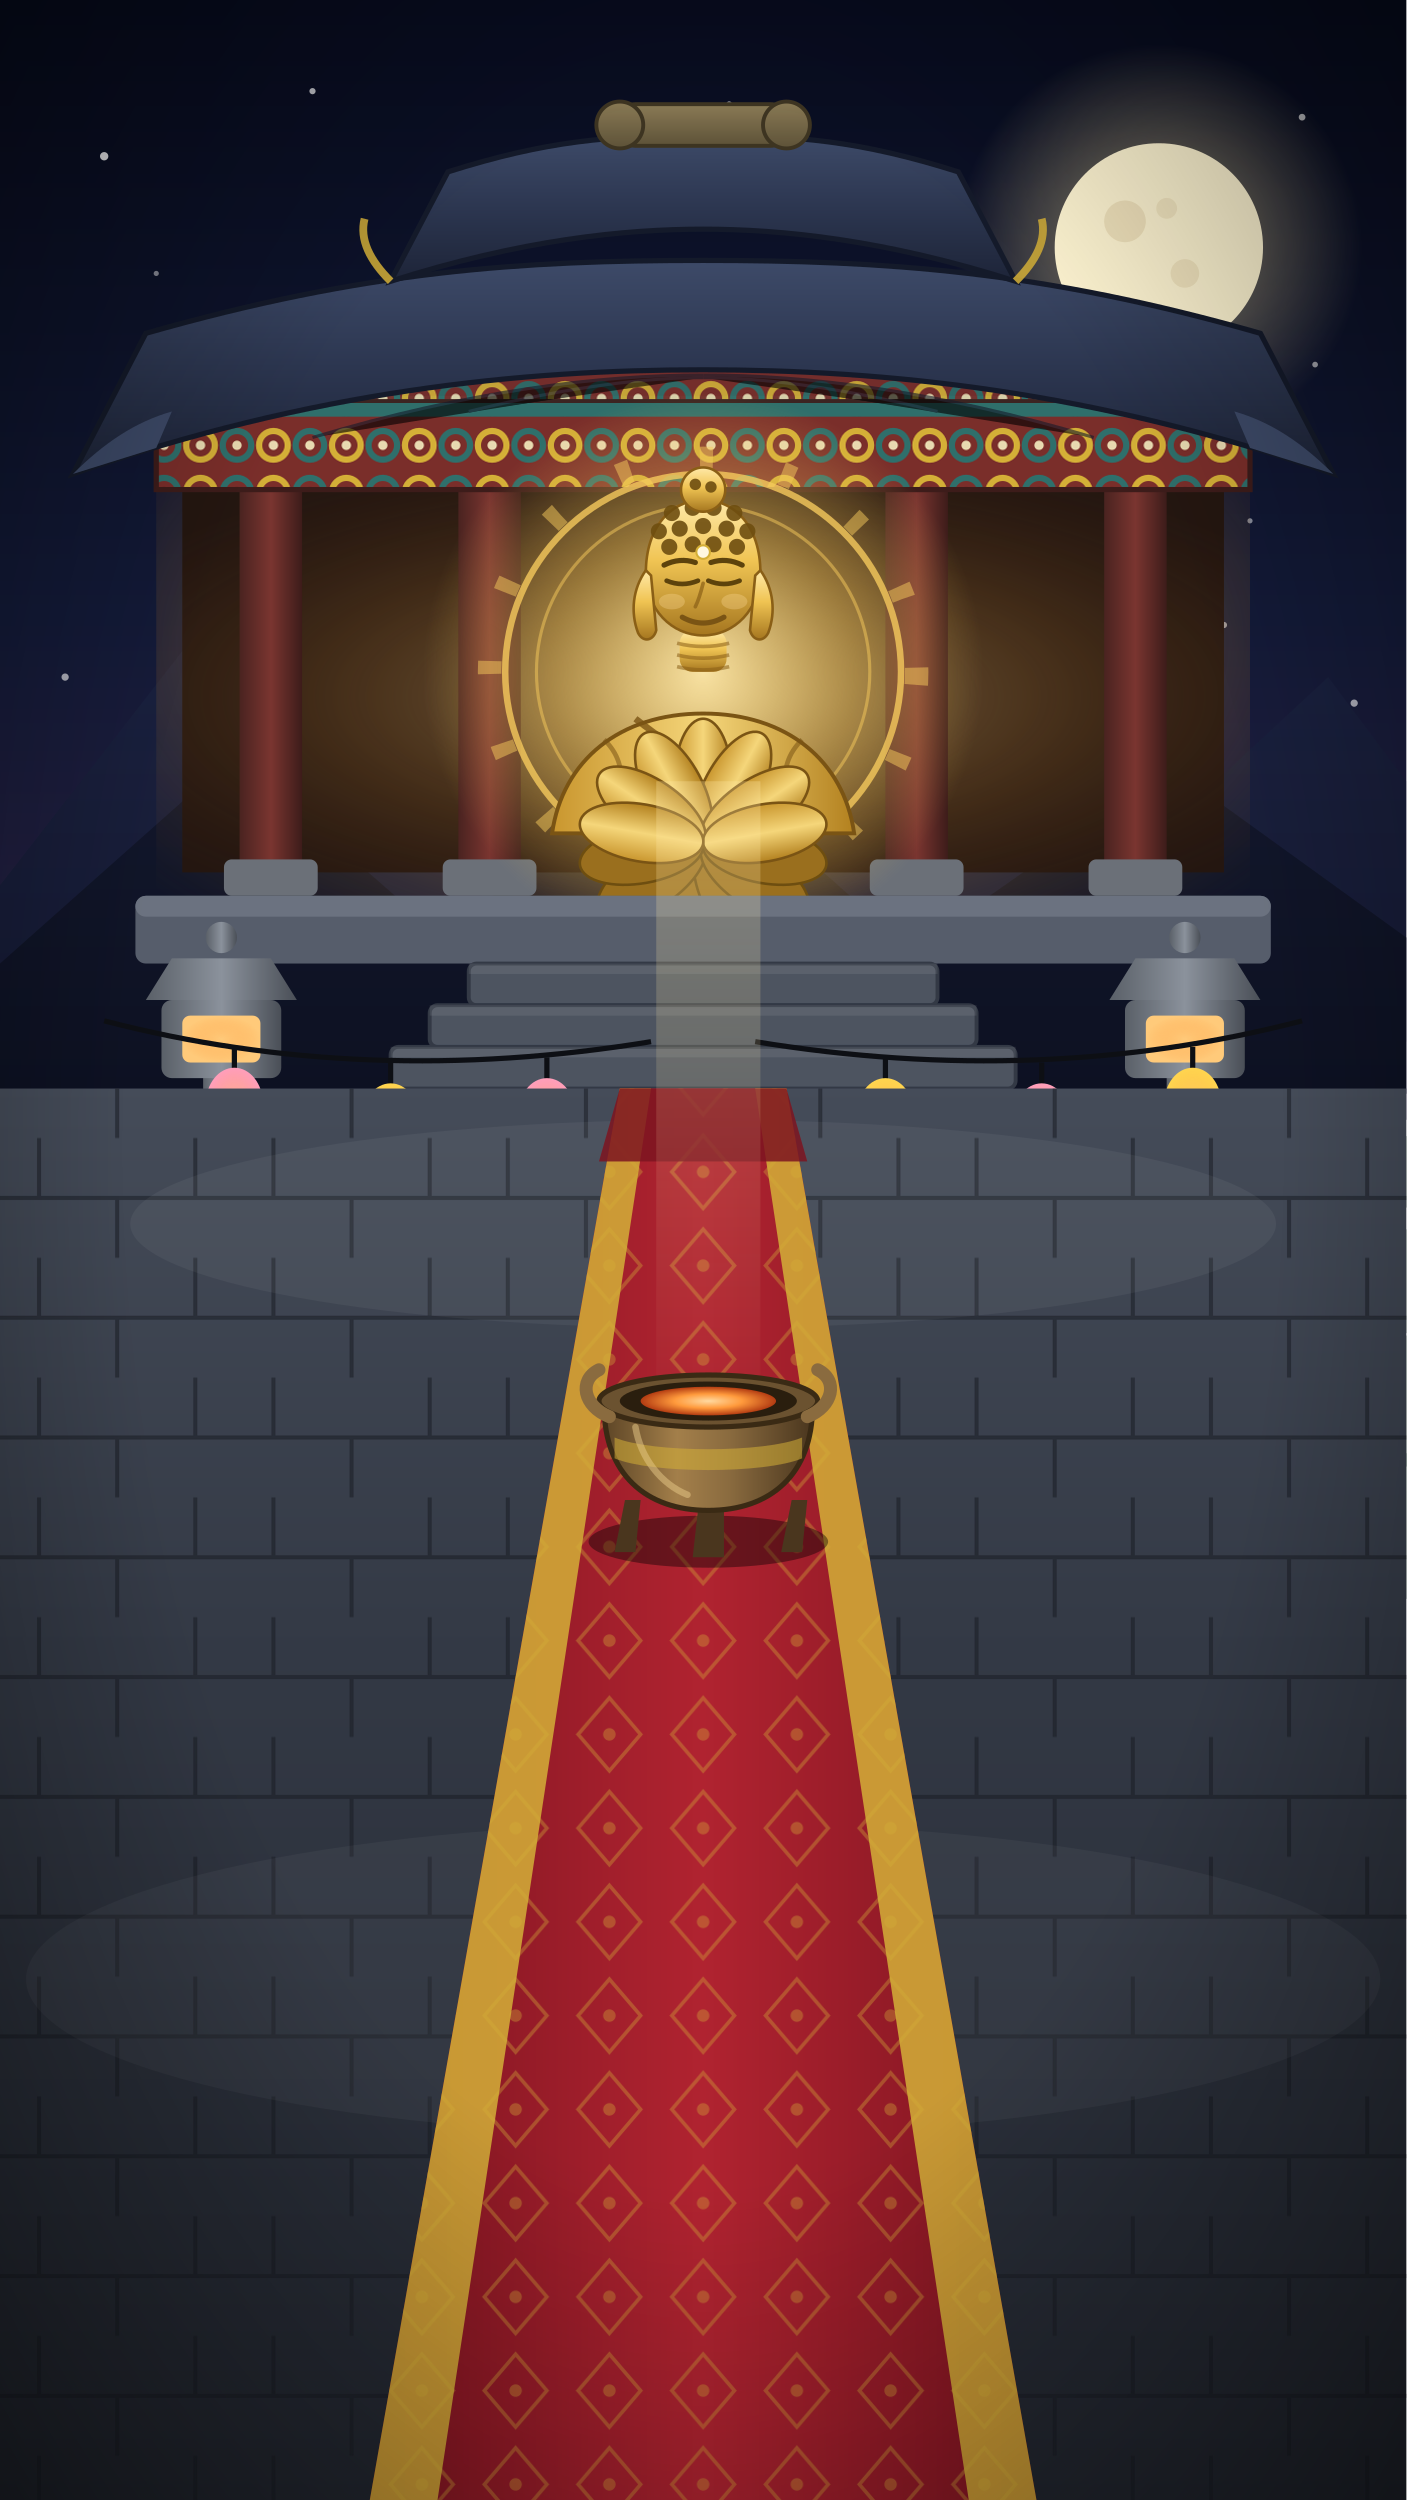
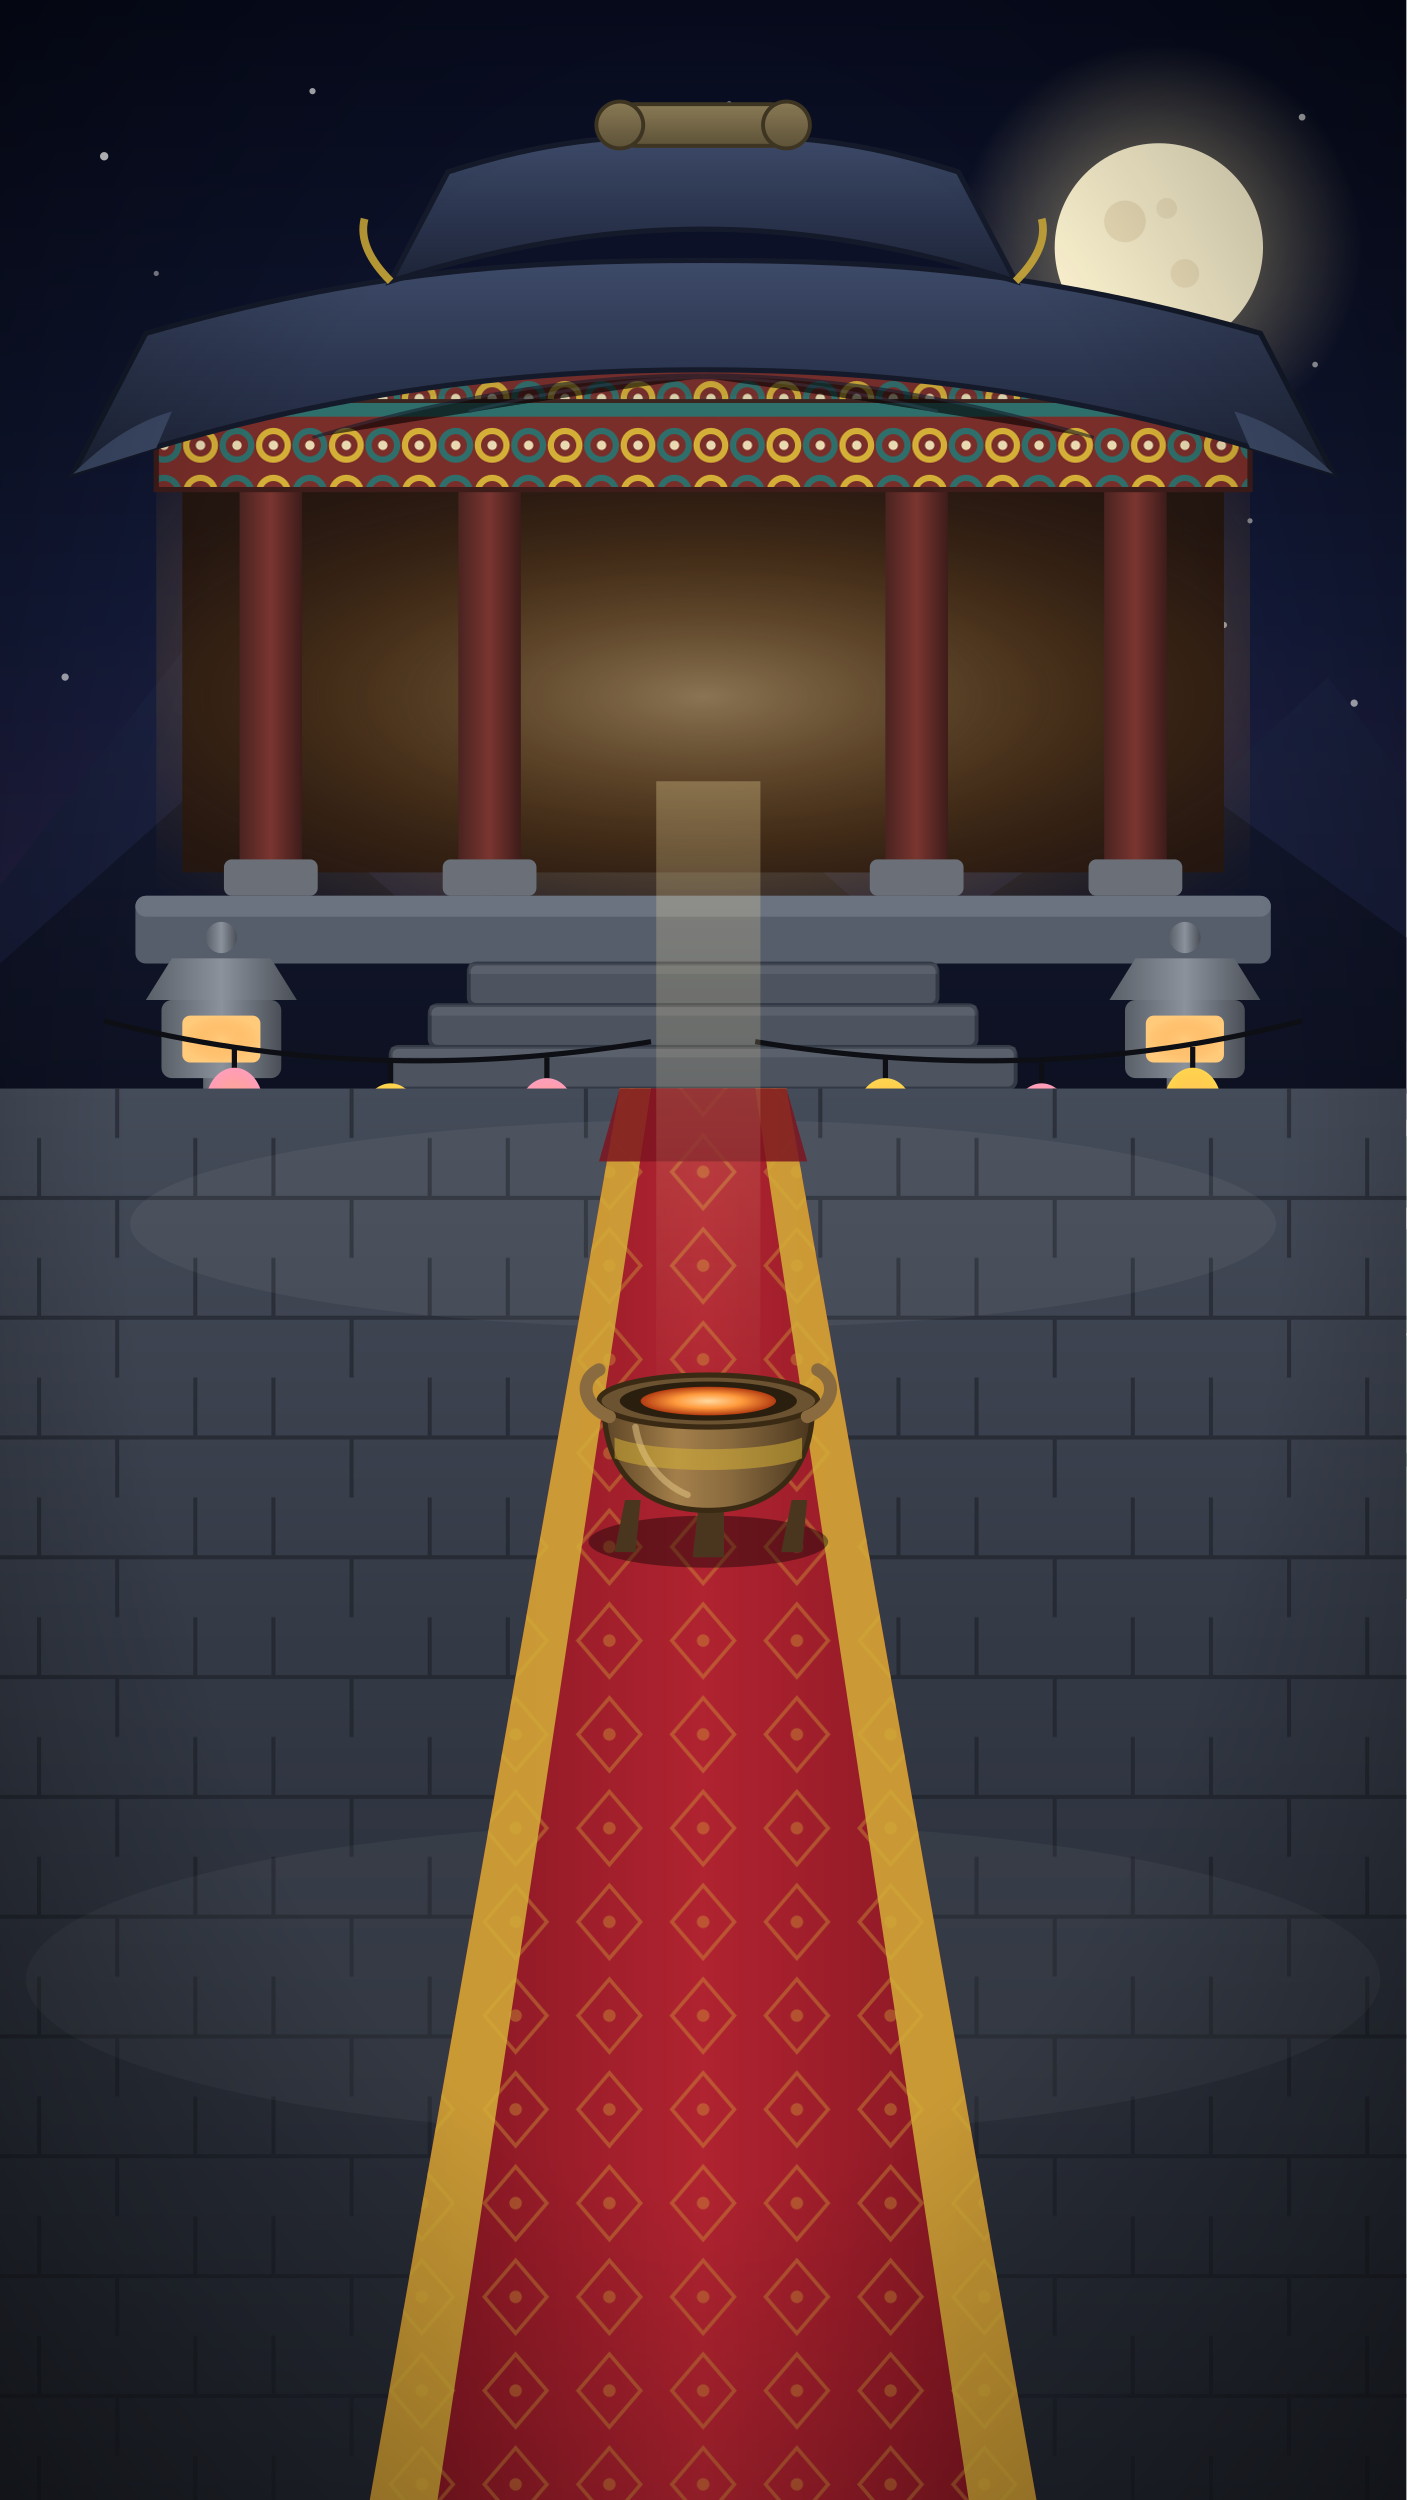
<svg xmlns="http://www.w3.org/2000/svg" viewBox="0 0 540 960" preserveAspectRatio="xMidYMid slice">
  <defs>
    <linearGradient id="sky" x1="0" y1="0" x2="0" y2="1">
      <stop offset="0" stop-color="#070b1d" />
      <stop offset="0.55" stop-color="#131a38" />
      <stop offset="1" stop-color="#2b2144" />
    </linearGradient>
    <radialGradient id="moonGlow" cx="0.5" cy="0.5" r="0.5">
      <stop offset="0" stop-color="#fff3c4" stop-opacity="0.9" />
      <stop offset="0.4" stop-color="#ffe9a8" stop-opacity="0.35" />
      <stop offset="1" stop-color="#ffe9a8" stop-opacity="0" />
    </radialGradient>
    <linearGradient id="mountainFar" x1="0" y1="0" x2="0" y2="1">
      <stop offset="0" stop-color="#1a2140" />
      <stop offset="1" stop-color="#141a33" />
    </linearGradient>
    <linearGradient id="mountainNear" x1="0" y1="0" x2="0" y2="1">
      <stop offset="0" stop-color="#12172c" />
      <stop offset="1" stop-color="#0d1122" />
    </linearGradient>
    <radialGradient id="hallGlow" cx="0.5" cy="0.55" r="0.65">
      <stop offset="0" stop-color="#ffdf9e" stop-opacity="0.85" />
      <stop offset="0.55" stop-color="#c98f3d" stop-opacity="0.35" />
      <stop offset="1" stop-color="#7a4a1d" stop-opacity="0" />
    </radialGradient>
    <linearGradient id="roofTile" x1="0" y1="0" x2="0" y2="1">
      <stop offset="0" stop-color="#3d4a68" />
      <stop offset="0.5" stop-color="#2c3650" />
      <stop offset="1" stop-color="#1d2438" />
    </linearGradient>
    <linearGradient id="roofRidge" x1="0" y1="0" x2="0" y2="1">
      <stop offset="0" stop-color="#8a7a55" />
      <stop offset="1" stop-color="#5d5238" />
    </linearGradient>
    <pattern id="dancheong" width="28" height="18" patternUnits="userSpaceOnUse">
      <rect width="28" height="18" fill="#7a2e2a" />
      <circle cx="7" cy="9" r="5.5" fill="none" stroke="#2f6f6b" stroke-width="2.4" />
      <circle cx="21" cy="9" r="5.5" fill="none" stroke="#d4af37" stroke-width="2.4" />
      <circle cx="7" cy="9" r="1.8" fill="#e8d9b0" />
      <circle cx="21" cy="9" r="1.8" fill="#e8d9b0" />
    </pattern>
    <linearGradient id="pillarWood" x1="0" y1="0" x2="1" y2="0">
      <stop offset="0" stop-color="#4a2320" />
      <stop offset="0.5" stop-color="#7a3530" />
      <stop offset="1" stop-color="#3d1c1a" />
    </linearGradient>
    <radialGradient id="buddhaHalo" cx="0.5" cy="0.5" r="0.5">
      <stop offset="0" stop-color="#ffe9a8" stop-opacity="0.95" />
      <stop offset="0.55" stop-color="#f5c95c" stop-opacity="0.45" />
      <stop offset="1" stop-color="#f5c95c" stop-opacity="0" />
    </radialGradient>
    <linearGradient id="buddhaGold" x1="0" y1="0" x2="0" y2="1">
      <stop offset="0" stop-color="#ffe9a8" />
      <stop offset="0.45" stop-color="#f0c453" />
      <stop offset="1" stop-color="#a5761f" />
    </linearGradient>
    <linearGradient id="buddhaRobe" x1="0" y1="0" x2="1" y2="0">
      <stop offset="0" stop-color="#c9962e" />
      <stop offset="0.5" stop-color="#f5d67a" />
      <stop offset="1" stop-color="#b3811f" />
    </linearGradient>
    <radialGradient id="lampGlow" cx="0.5" cy="0.5" r="0.5">
      <stop offset="0" stop-color="#ffca7a" stop-opacity="0.8" />
      <stop offset="1" stop-color="#ff9a3c" stop-opacity="0" />
    </radialGradient>
    <linearGradient id="stoneLantern" x1="0" y1="0" x2="1" y2="0">
      <stop offset="0" stop-color="#5a6068" />
      <stop offset="0.5" stop-color="#8b929c" />
      <stop offset="1" stop-color="#4a4f57" />
    </linearGradient>
    <linearGradient id="courtyard" x1="0" y1="0" x2="0" y2="1">
      <stop offset="0" stop-color="#454c59" />
      <stop offset="0.4" stop-color="#333945" />
      <stop offset="1" stop-color="#22262f" />
    </linearGradient>
    <pattern id="stoneSeam" width="90" height="46" patternUnits="userSpaceOnUse">
      <path d="M0,0 H90 M0,46 H90 M45,0 V23 M15,23 V46 M75,23 V46" stroke="#1a1d24" stroke-width="1.6" opacity="0.55" fill="none" />
    </pattern>
    <linearGradient id="carpetRed" x1="0" y1="0" x2="1" y2="0">
      <stop offset="0" stop-color="#7d1420" />
      <stop offset="0.5" stop-color="#b02330" />
      <stop offset="1" stop-color="#7d1420" />
    </linearGradient>
    <pattern id="carpetMotif" width="36" height="36" patternUnits="userSpaceOnUse">
      <path d="M18,4 L30,18 L18,32 L6,18 Z" fill="none" stroke="#d4af37" stroke-width="1.4" opacity="0.7" />
      <circle cx="18" cy="18" r="2.4" fill="#d4af37" opacity="0.7" />
    </pattern>
    <linearGradient id="bronze" x1="0" y1="0" x2="1" y2="0">
      <stop offset="0" stop-color="#5d4526" />
      <stop offset="0.35" stop-color="#a37f4a" />
      <stop offset="0.6" stop-color="#8a6b3f" />
      <stop offset="1" stop-color="#4a361e" />
    </linearGradient>
    <radialGradient id="coalGlow" cx="0.5" cy="0.5" r="0.5">
      <stop offset="0" stop-color="#ffd9a0" />
      <stop offset="0.5" stop-color="#ff9a3c" />
      <stop offset="1" stop-color="#b33c12" />
    </radialGradient>
    <radialGradient id="vignette" cx="0.5" cy="0.46" r="0.75">
      <stop offset="0.55" stop-color="#000000" stop-opacity="0" />
      <stop offset="1" stop-color="#000000" stop-opacity="0.5" />
    </radialGradient>
    <linearGradient id="pineDark" x1="0" y1="0" x2="0" y2="1">
      <stop offset="0" stop-color="#274a34" />
      <stop offset="1" stop-color="#142a1d" />
    </linearGradient>
    <linearGradient id="beamLight" x1="0" y1="0" x2="0" y2="1">
      <stop offset="0" stop-color="#ffe9a8" stop-opacity="0.28" />
      <stop offset="1" stop-color="#ffe9a8" stop-opacity="0" />
    </linearGradient>
  </defs>
  <rect x="0" y="0" width="540" height="430" fill="url(#sky)" />
  <g fill="#ffffff">
    <circle cx="40" cy="60" r="1.6" opacity="0.9" />
    <circle cx="120" cy="35" r="1.2" opacity="0.7" />
    <circle cx="200" cy="80" r="1.8" opacity="0.9" />
    <circle cx="280" cy="40" r="1.1" opacity="0.6" />
    <circle cx="350" cy="70" r="1.5" opacity="0.8" />
    <circle cx="500" cy="45" r="1.3" opacity="0.7" />
    <circle cx="70" cy="150" r="1.4" opacity="0.7" />
    <circle cx="160" cy="130" r="1.1" opacity="0.6" />
    <circle cx="240" cy="160" r="1.7" opacity="0.85" />
    <circle cx="330" cy="140" r="1.2" opacity="0.65" />
    <circle cx="410" cy="170" r="1.6" opacity="0.8" />
    <circle cx="505" cy="140" r="1.1" opacity="0.6" />
    <circle cx="95" cy="230" r="1.3" opacity="0.6" />
    <circle cx="185" cy="210" r="1.5" opacity="0.7" />
    <circle cx="300" cy="230" r="1.2" opacity="0.6" />
    <circle cx="380" cy="215" r="1.6" opacity="0.75" />
    <circle cx="470" cy="240" r="1.2" opacity="0.6" />
    <circle cx="25" cy="260" r="1.4" opacity="0.65" />
    <circle cx="145" cy="275" r="1.1" opacity="0.55" />
    <circle cx="255" cy="265" r="1.5" opacity="0.7" />
    <circle cx="355" cy="280" r="1.2" opacity="0.6" />
    <circle cx="520" cy="270" r="1.4" opacity="0.65" />
    <circle cx="60" cy="105" r="1" opacity="0.5" />
    <circle cx="225" cy="55" r="1" opacity="0.5" />
    <circle cx="390" cy="110" r="1" opacity="0.5" />
    <circle cx="480" cy="200" r="1" opacity="0.5" />
  </g>
  <circle cx="445" cy="95" r="78" fill="url(#moonGlow)" />
  <circle cx="445" cy="95" r="40" fill="#fdf3d0" />
  <circle cx="432" cy="85" r="8" fill="#e8d9b0" opacity="0.7" />
  <circle cx="455" cy="105" r="5.5" fill="#e8d9b0" opacity="0.6" />
  <circle cx="448" cy="80" r="4" fill="#e8d9b0" opacity="0.55" />
  <path d="M0,340 L70,250 L140,320 L210,240 L290,330 L360,255 L440,325 L510,260 L540,300 L540,400 L0,400 Z" fill="url(#mountainFar)" opacity="0.9" />
  <path d="M0,370 L90,290 L170,360 L260,285 L350,365 L450,295 L540,360 L540,420 L0,420 Z" fill="url(#mountainNear)" />
  <g>
    <rect x="60" y="120" width="420" height="230" fill="url(#hallGlow)" />
    <rect x="70" y="185" width="400" height="150" fill="#241610" />
    <rect x="70" y="185" width="400" height="150" fill="url(#hallGlow)" opacity="0.55" />
    <g fill="url(#pillarWood)">
      <rect x="92" y="185" width="24" height="150" rx="3" />
      <rect x="176" y="185" width="24" height="150" rx="3" />
      <rect x="340" y="185" width="24" height="150" rx="3" />
      <rect x="424" y="185" width="24" height="150" rx="3" />
    </g>
    <g fill="#6b7078">
      <rect x="86" y="330" width="36" height="14" rx="3" />
      <rect x="170" y="330" width="36" height="14" rx="3" />
      <rect x="334" y="330" width="36" height="14" rx="3" />
      <rect x="418" y="330" width="36" height="14" rx="3" />
    </g>
    <rect x="60" y="158" width="420" height="30" fill="url(#dancheong)" stroke="#3d1c1a" stroke-width="2" />
    <rect x="60" y="152" width="420" height="8" fill="#2f6f6b" />
    <rect x="96" y="132" width="348" height="22" fill="url(#dancheong)" opacity="0.9" stroke="#3d1c1a" stroke-width="1.5" />
    <g>
-       <circle cx="270" cy="258" r="108" fill="url(#buddhaHalo)" />
-       <circle cx="270" cy="258" r="82" fill="none" stroke="#f5c95c" stroke-width="9" stroke-dasharray="5 27.1" opacity="0.5" />
-       <circle cx="270" cy="258" r="76" fill="none" stroke="#f5c95c" stroke-width="2.5" opacity="0.8" />
-       <circle cx="270" cy="258" r="64" fill="none" stroke="#f5c95c" stroke-width="1.2" opacity="0.5" />
-       <g fill="#9a6f1e" stroke="#6e4e10" stroke-width="1">
-         <ellipse cx="270" cy="348" rx="11" ry="24" />
-         <ellipse cx="270" cy="348" rx="11" ry="24" transform="rotate(28 270 324)" />
-         <ellipse cx="270" cy="348" rx="11" ry="24" transform="rotate(-28 270 324)" />
-         <ellipse cx="270" cy="348" rx="11" ry="24" transform="rotate(56 270 324)" />
-         <ellipse cx="270" cy="348" rx="11" ry="24" transform="rotate(-56 270 324)" />
-         <ellipse cx="270" cy="348" rx="11" ry="24" transform="rotate(80 270 324)" />
-         <ellipse cx="270" cy="348" rx="11" ry="24" transform="rotate(-80 270 324)" />
-       </g>
-       <g>
-         <path d="M212,320 C216,292 238,274 270,274 C302,274 324,292 328,320 Z" fill="url(#buddhaRobe)" stroke="#7a5414" stroke-width="1.5" />
-         <path d="M244,276 C262,290 282,302 302,312" stroke="#7a5414" stroke-width="2.5" fill="none" opacity="0.8" />
-         <path d="M250,292 Q262,298 276,296" stroke="#7a5414" stroke-width="1.8" fill="none" opacity="0.55" />
-         <path d="M246,304 Q262,310 280,308" stroke="#7a5414" stroke-width="1.8" fill="none" opacity="0.55" />
-         <path d="M232,284 Q240,292 238,302" stroke="#7a5414" stroke-width="1.8" fill="none" opacity="0.55" />
-         <path d="M308,284 Q300,292 302,302" stroke="#7a5414" stroke-width="1.8" fill="none" opacity="0.55" />
-         <path d="M228,318 Q246,310 264,314" stroke="#7a5414" stroke-width="1.6" fill="none" opacity="0.5" />
-         <path d="M312,318 Q294,310 276,314" stroke="#7a5414" stroke-width="1.6" fill="none" opacity="0.5" />
-         <ellipse cx="270" cy="310" rx="23" ry="10" fill="url(#buddhaGold)" stroke="#7a5414" stroke-width="1.2" />
-         <ellipse cx="270" cy="307" rx="14" ry="6" fill="#ffe9a8" opacity="0.7" />
-         <path d="M258,309 Q266,312 274,309" stroke="#7a5414" stroke-width="1.2" fill="none" opacity="0.7" />
-         <path d="M262,312 Q270,314 278,312" stroke="#7a5414" stroke-width="1.2" fill="none" opacity="0.6" />
-         <path d="M266,304 Q270,302 274,304" stroke="#7a5414" stroke-width="1.4" fill="none" opacity="0.8" />
-         <rect x="261" y="242" width="18" height="16" rx="5" fill="url(#buddhaGold)" />
-         <path d="M260,247 Q270,249.5 280,247" stroke="#8a5f16" stroke-width="1.4" fill="none" opacity="0.55" />
-         <path d="M260,251.5 Q270,254 280,251.5" stroke="#8a5f16" stroke-width="1.4" fill="none" opacity="0.55" />
-         <path d="M260,256 Q270,258.5 280,256" stroke="#8a5f16" stroke-width="1.4" fill="none" opacity="0.55" />
-         <path d="M248,220 C248,202 258,192 270,192 C282,192 292,202 292,220 C292,234 282,244 270,244 C258,244 248,234 248,220 Z" fill="url(#buddhaGold)" stroke="#8a5f16" stroke-width="1" />
-         <g fill="#6e4e10" opacity="0.9">
-           <circle cx="258" cy="197" r="3.1" />
-           <circle cx="266" cy="195" r="3.1" />
-           <circle cx="274" cy="195" r="3.1" />
-           <circle cx="282" cy="197" r="3.1" />
-           <circle cx="253" cy="204" r="3.1" />
-           <circle cx="261" cy="203" r="3.1" />
-           <circle cx="270" cy="202" r="3.1" />
-           <circle cx="279" cy="203" r="3.1" />
-           <circle cx="287" cy="204" r="3.1" />
-           <circle cx="257" cy="210" r="3.1" />
-           <circle cx="266" cy="209" r="3.1" />
-           <circle cx="274" cy="209" r="3.1" />
-           <circle cx="283" cy="210" r="3.1" />
-         </g>
-         <circle cx="270" cy="188" r="8.5" fill="url(#buddhaGold)" stroke="#8a5f16" stroke-width="1" />
-         <circle cx="267" cy="186" r="2.2" fill="#6e4e10" opacity="0.9" />
-         <circle cx="273" cy="187" r="2.2" fill="#6e4e10" opacity="0.9" />
-         <circle cx="270" cy="212" r="2.6" fill="#fff8e0" stroke="#d4af37" stroke-width="0.8" />
-         <path d="M255,217 Q261,214 267,216" stroke="#5d430c" stroke-width="2" fill="none" stroke-linecap="round" />
-         <path d="M273,216 Q279,214 285,217" stroke="#5d430c" stroke-width="2" fill="none" stroke-linecap="round" />
-         <path d="M256,223 Q262,225.5 268,223" stroke="#5d430c" stroke-width="1.8" fill="none" stroke-linecap="round" />
-         <path d="M272,223 Q278,225.5 284,223" stroke="#5d430c" stroke-width="1.8" fill="none" stroke-linecap="round" />
-         <path d="M270,224 C269,228 268,231 267,233" stroke="#8a5f16" stroke-width="1.4" fill="none" opacity="0.7" stroke-linecap="round" />
-         <path d="M262,237 Q270,241.5 278,237" stroke="#7a5414" stroke-width="2" fill="none" stroke-linecap="round" />
-         <path d="M248,219 C243,226 242,235 245,243 C247,247 251,246 252,242 L250,221 Z" fill="url(#buddhaGold)" stroke="#8a5f16" stroke-width="1" />
-         <path d="M292,219 C297,226 298,235 295,243 C293,247 289,246 288,242 L290,221 Z" fill="url(#buddhaGold)" stroke="#8a5f16" stroke-width="1" />
-         <ellipse cx="258" cy="231" rx="5" ry="3" fill="#ffdf9e" opacity="0.3" />
-         <ellipse cx="282" cy="231" rx="5" ry="3" fill="#ffdf9e" opacity="0.3" />
-       </g>
-       <g fill="url(#buddhaRobe)" stroke="#7a5414" stroke-width="1">
-         <ellipse cx="270" cy="300" rx="11" ry="24" />
-         <ellipse cx="270" cy="300" rx="11" ry="24" transform="rotate(28 270 324)" />
-         <ellipse cx="270" cy="300" rx="11" ry="24" transform="rotate(-28 270 324)" />
-         <ellipse cx="270" cy="300" rx="11" ry="24" transform="rotate(56 270 324)" />
-         <ellipse cx="270" cy="300" rx="11" ry="24" transform="rotate(-56 270 324)" />
-         <ellipse cx="270" cy="300" rx="11" ry="24" transform="rotate(80 270 324)" />
-         <ellipse cx="270" cy="300" rx="11" ry="24" transform="rotate(-80 270 324)" />
-       </g>
-     </g>
-     <g>
      <path d="M28,182 C120,150 200,142 270,142 C340,142 420,150 512,182 L484,128 C400,104 340,100 270,100 C200,100 140,104 56,128 Z" fill="url(#roofTile)" stroke="#141a2a" stroke-width="2" />
      <g stroke="#141a2a" stroke-width="1.2" opacity="0.6">
        <path d="M120,168 C180,150 230,144 270,144" />
        <path d="M420,168 C360,150 310,144 270,144" />
        <path d="M180,158 C220,148 250,145 270,145" />
        <path d="M360,158 C320,148 290,145 270,145" />
      </g>
      <path d="M28,182 C40,170 52,162 66,158 L60,172 Z" fill="#3d4a68" />
      <path d="M512,182 C500,170 488,162 474,158 L480,172 Z" fill="#3d4a68" />
      <path d="M150,108 C200,92 240,88 270,88 C300,88 340,92 390,108 L368,66 C330,54 306,52 270,52 C234,52 210,54 172,66 Z" fill="url(#roofTile)" stroke="#141a2a" stroke-width="2" />
      <rect x="238" y="40" width="64" height="16" rx="6" fill="url(#roofRidge)" stroke="#3d3421" stroke-width="1.5" />
      <circle cx="238" cy="48" r="9" fill="url(#roofRidge)" stroke="#3d3421" stroke-width="1.5" />
      <circle cx="302" cy="48" r="9" fill="url(#roofRidge)" stroke="#3d3421" stroke-width="1.5" />
      <path d="M150,108 C142,100 138,92 140,84" stroke="#d4af37" stroke-width="3" fill="none" opacity="0.85" />
      <path d="M390,108 C398,100 402,92 400,84" stroke="#d4af37" stroke-width="3" fill="none" opacity="0.85" />
    </g>
    <rect x="52" y="344" width="436" height="26" rx="4" fill="#565d6b" />
    <rect x="52" y="344" width="436" height="8" rx="4" fill="#6b7280" />
  </g>
  <g fill="#4d5460" stroke="#333945" stroke-width="1.5">
    <rect x="180" y="370" width="180" height="16" rx="3" />
    <rect x="165" y="386" width="210" height="16" rx="3" />
    <rect x="150" y="402" width="240" height="16" rx="3" />
  </g>
  <g fill="#ffffff" opacity="0.08">
    <rect x="180" y="370" width="180" height="4" />
    <rect x="165" y="386" width="210" height="4" />
    <rect x="150" y="402" width="240" height="4" />
  </g>
  <g>
    <ellipse cx="85" cy="470" rx="52" ry="20" fill="url(#lampGlow)" />
    <ellipse cx="455" cy="470" rx="52" ry="20" fill="url(#lampGlow)" />
    <g>
      <rect x="62" y="452" width="46" height="14" rx="3" fill="url(#stoneLantern)" />
      <rect x="78" y="412" width="14" height="42" fill="url(#stoneLantern)" />
      <rect x="62" y="384" width="46" height="30" rx="4" fill="url(#stoneLantern)" />
      <rect x="70" y="390" width="30" height="18" rx="3" fill="#ffca7a" />
      <rect x="70" y="390" width="30" height="18" rx="3" fill="url(#lampGlow)" />
      <path d="M56,384 L114,384 L104,368 L66,368 Z" fill="url(#stoneLantern)" />
      <circle cx="85" cy="360" r="6" fill="url(#stoneLantern)" />
      <rect x="432" y="452" width="46" height="14" rx="3" fill="url(#stoneLantern)" />
      <rect x="448" y="412" width="14" height="42" fill="url(#stoneLantern)" />
      <rect x="432" y="384" width="46" height="30" rx="4" fill="url(#stoneLantern)" />
      <rect x="440" y="390" width="30" height="18" rx="3" fill="#ffca7a" />
      <rect x="440" y="390" width="30" height="18" rx="3" fill="url(#lampGlow)" />
      <path d="M426,384 L484,384 L474,368 L436,368 Z" fill="url(#stoneLantern)" />
      <circle cx="455" cy="360" r="6" fill="url(#stoneLantern)" />
    </g>
  </g>
  <g>
    <rect x="30" y="430" width="12" height="150" fill="#3a2a1e" />
    <g fill="url(#pineDark)">
      <ellipse cx="36" cy="450" rx="46" ry="22" />
      <ellipse cx="36" cy="492" rx="56" ry="26" />
      <ellipse cx="36" cy="538" rx="66" ry="30" />
      <ellipse cx="36" cy="586" rx="74" ry="32" />
    </g>
    <rect x="498" y="430" width="12" height="150" fill="#3a2a1e" />
    <g fill="url(#pineDark)">
      <ellipse cx="504" cy="450" rx="46" ry="22" />
      <ellipse cx="504" cy="492" rx="56" ry="26" />
      <ellipse cx="504" cy="538" rx="66" ry="30" />
      <ellipse cx="504" cy="586" rx="74" ry="32" />
    </g>
  </g>
  <g>
    <path d="M40,392 Q140,418 250,400" stroke="#0d0f14" stroke-width="2" fill="none" />
    <path d="M290,400 Q400,418 500,392" stroke="#0d0f14" stroke-width="2" fill="none" />
    <g>
      <line x1="90" y1="402" x2="90" y2="414" stroke="#0d0f14" stroke-width="2" />
      <ellipse cx="90" cy="424" rx="11" ry="14" fill="#ff9ebb" />
      <ellipse cx="90" cy="424" rx="11" ry="14" fill="url(#lampGlow)" opacity="0.7" />
      <line x1="150" y1="408" x2="150" y2="420" stroke="#0d0f14" stroke-width="2" />
      <ellipse cx="150" cy="430" rx="11" ry="14" fill="#ffd54f" />
      <ellipse cx="150" cy="430" rx="11" ry="14" fill="url(#lampGlow)" opacity="0.7" />
      <line x1="210" y1="406" x2="210" y2="418" stroke="#0d0f14" stroke-width="2" />
      <ellipse cx="210" cy="428" rx="11" ry="14" fill="#ff9ebb" />
      <ellipse cx="210" cy="428" rx="11" ry="14" fill="url(#lampGlow)" opacity="0.7" />
      <line x1="340" y1="406" x2="340" y2="418" stroke="#0d0f14" stroke-width="2" />
      <ellipse cx="340" cy="428" rx="11" ry="14" fill="#ffd54f" />
      <ellipse cx="340" cy="428" rx="11" ry="14" fill="url(#lampGlow)" opacity="0.7" />
      <line x1="400" y1="408" x2="400" y2="420" stroke="#0d0f14" stroke-width="2" />
      <ellipse cx="400" cy="430" rx="11" ry="14" fill="#ff9ebb" />
      <ellipse cx="400" cy="430" rx="11" ry="14" fill="url(#lampGlow)" opacity="0.7" />
      <line x1="458" y1="402" x2="458" y2="414" stroke="#0d0f14" stroke-width="2" />
      <ellipse cx="458" cy="424" rx="11" ry="14" fill="#ffd54f" />
      <ellipse cx="458" cy="424" rx="11" ry="14" fill="url(#lampGlow)" opacity="0.7" />
    </g>
  </g>
  <rect x="0" y="418" width="540" height="542" fill="url(#courtyard)" />
  <rect x="0" y="418" width="540" height="542" fill="url(#stoneSeam)" />
  <ellipse cx="270" cy="470" rx="220" ry="40" fill="#ffffff" opacity="0.05" />
  <ellipse cx="270" cy="760" rx="260" ry="60" fill="#ffffff" opacity="0.04" />
  <g>
    <polygon points="238,418 302,418 398,960 142,960" fill="url(#carpetRed)" />
    <polygon points="238,418 302,418 398,960 142,960" fill="url(#carpetMotif)" opacity="0.5" />
    <polygon points="238,418 250,418 168,960 142,960" fill="#d4af37" opacity="0.85" />
    <polygon points="290,418 302,418 398,960 372,960" fill="#d4af37" opacity="0.85" />
    <polygon points="238,418 302,418 310,446 230,446" fill="#7d1420" opacity="0.85" />
  </g>
  <rect x="252" y="300" width="40" height="250" fill="url(#beamLight)" />
  <g>
    <ellipse cx="272" cy="592" rx="46" ry="10" fill="#000000" opacity="0.4" />
    <g fill="#4a361e">
      <path d="M240,576 L236,596 L244,596 L246,576 Z" />
      <path d="M304,576 L300,596 L308,596 L310,576 Z" />
      <path d="M268,580 L266,598 L278,598 L278,580 Z" />
    </g>
    <path d="M232,540 C232,566 248,580 272,580 C296,580 312,566 312,540 L306,536 L238,536 Z" fill="url(#bronze)" stroke="#3a2a14" stroke-width="2" />
    <path d="M236,552 C250,558 294,558 308,552 L308,560 C294,566 250,566 236,560 Z" fill="#d4af37" opacity="0.55" />
    <ellipse cx="272" cy="538" rx="42" ry="10" fill="#6b5230" stroke="#3a2a14" stroke-width="2" />
    <ellipse cx="272" cy="538" rx="34" ry="7.5" fill="#2a1e0e" />
    <ellipse cx="272" cy="538" rx="26" ry="5.5" fill="url(#coalGlow)" />
    <path d="M234,544 C224,540 222,530 230,526" stroke="#8a6b3f" stroke-width="5" fill="none" stroke-linecap="round" />
    <path d="M310,544 C320,540 322,530 314,526" stroke="#8a6b3f" stroke-width="5" fill="none" stroke-linecap="round" />
    <path d="M244,548 C246,560 254,570 264,574" stroke="#e8c987" stroke-width="2.5" fill="none" opacity="0.5" stroke-linecap="round" />
  </g>
  <rect x="0" y="0" width="540" height="960" fill="url(#vignette)" />
</svg>
